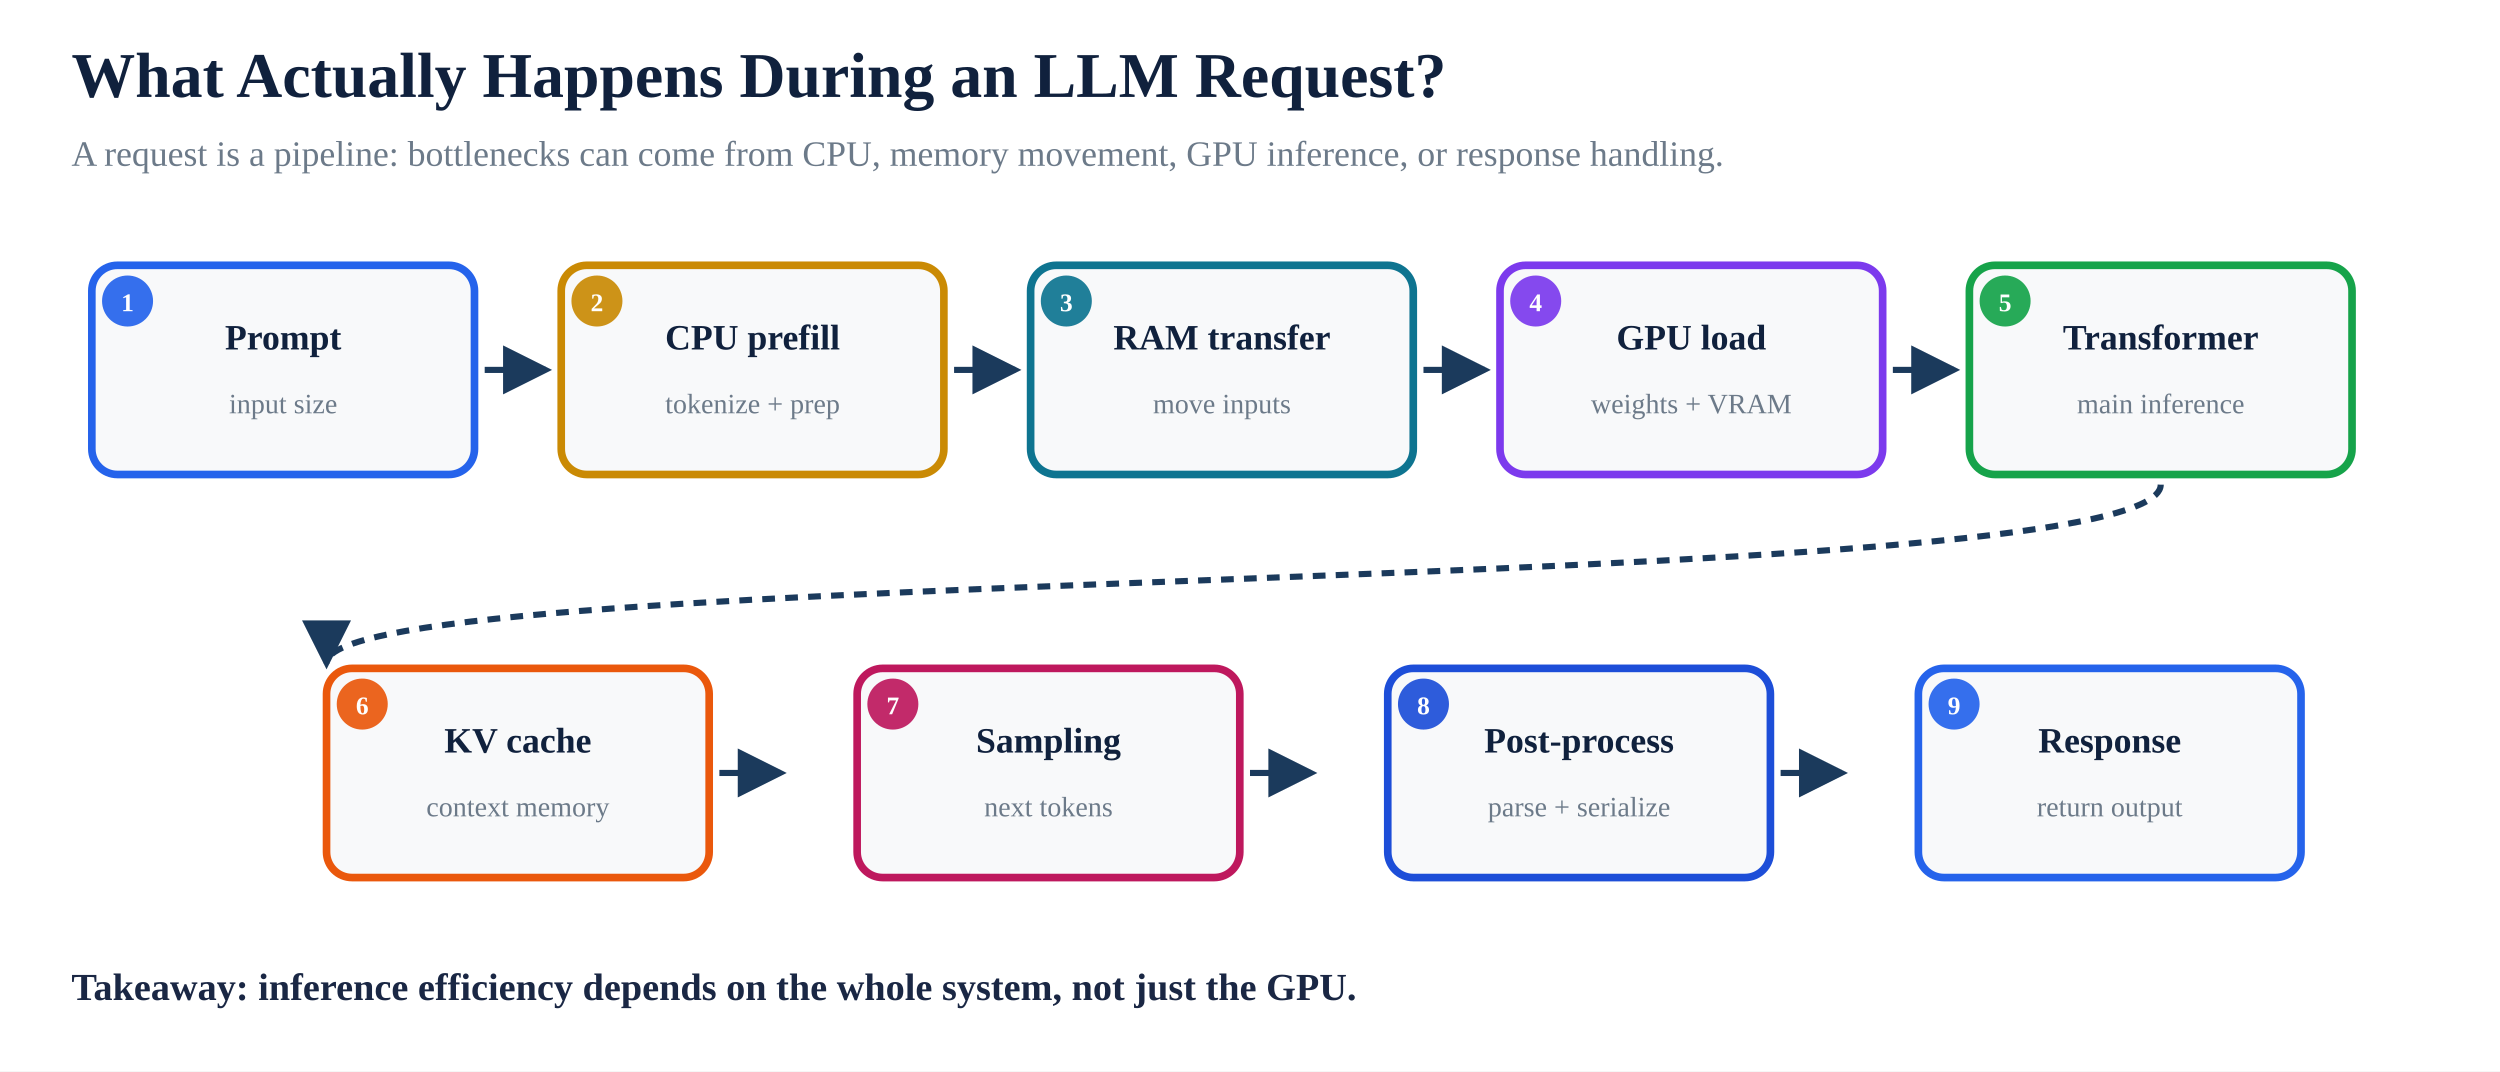
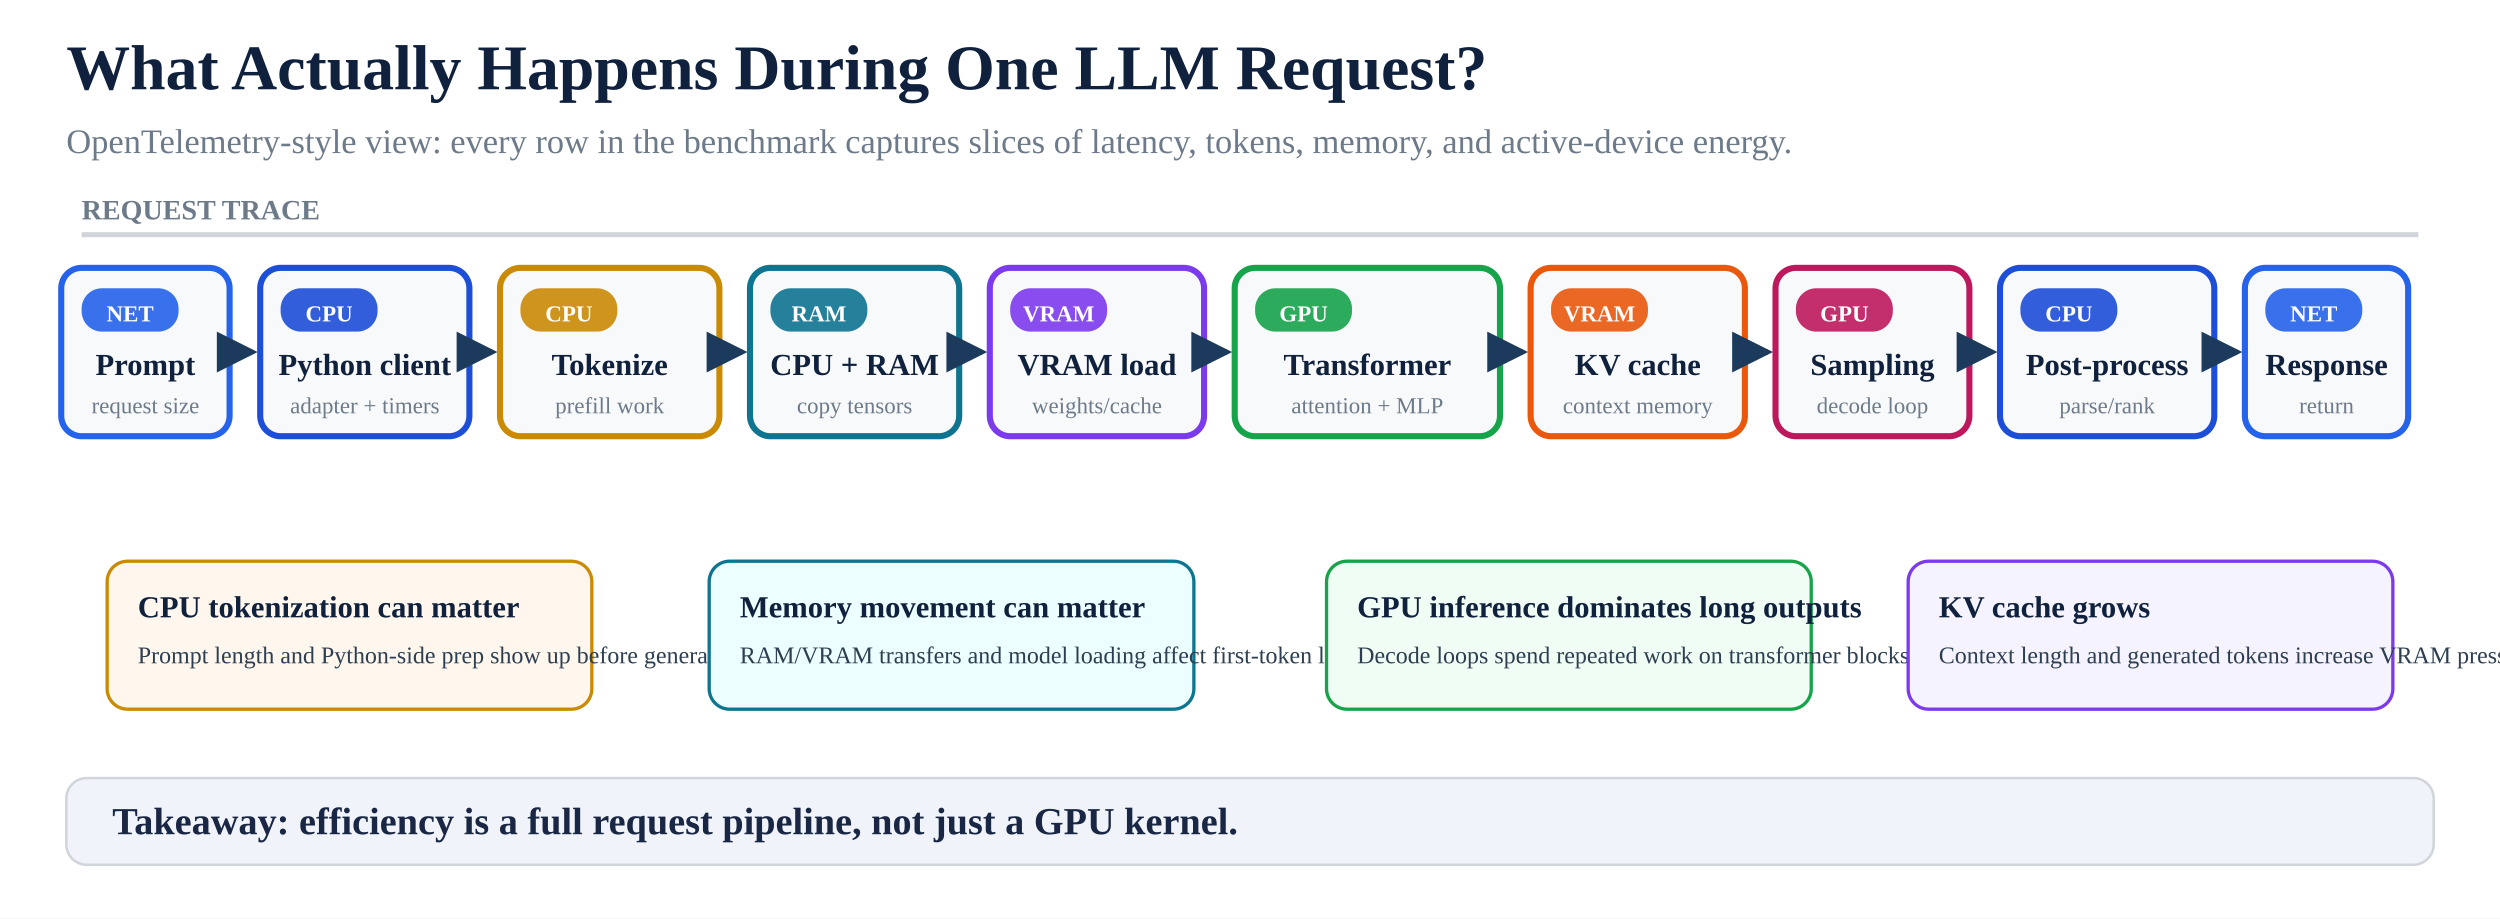
- <svg xmlns="http://www.w3.org/2000/svg" viewBox="0 0 980 420">
-   <rect width="980" height="420" fill="#ffffff" />
-   <text x="28" y="38" fill="#10213d" font-size="25" font-weight="800">What Actually Happens During an LLM Request?</text>
-   <text x="28" y="65" fill="#6c7a89" font-size="14">A request is a pipeline: bottlenecks can come from CPU, memory movement, GPU inference, or response handling.</text>
+ <svg xmlns="http://www.w3.org/2000/svg" viewBox="0 0 980 360">
+   <rect width="980" height="360" fill="#ffffff" />
+   <text x="26" y="35" fill="#10213d" font-size="25" font-weight="800">What Actually Happens During One LLM Request?</text>
+   <text x="26" y="60" fill="#6c7a89" font-size="13.5">OpenTelemetry-style view: every row in the benchmark captures slices of latency, tokens, memory, and active-device energy.</text>
  <defs>
    <marker id="a" markerWidth="8" markerHeight="8" refX="7" refY="4" orient="auto">
      <path d="M0,0 L8,4 L0,8 z" fill="#1b3a5c" />
    </marker>
  </defs>
-   <rect x="36" y="104" width="150" height="82" rx="10" fill="#f8f9fa" stroke="#2563eb" stroke-width="3" />
-   <text x="111.0" y="137" text-anchor="middle" fill="#10213d" font-size="14" font-weight="800">Prompt</text>
-   <text x="111.0" y="162" text-anchor="middle" fill="#6c7a89" font-size="11">input size</text>
-   <circle cx="50" cy="118" r="10" fill="#2563eb" opacity=".92" />
-   <text x="50" y="122" text-anchor="middle" fill="#ffffff" font-size="10" font-weight="800">1</text>
-   <path d="M190 145 H214" stroke="#1b3a5c" stroke-width="2.4" marker-end="url(#a)" />
-   <rect x="220" y="104" width="150" height="82" rx="10" fill="#f8f9fa" stroke="#ca8a04" stroke-width="3" />
-   <text x="295.0" y="137" text-anchor="middle" fill="#10213d" font-size="14" font-weight="800">CPU prefill</text>
-   <text x="295.0" y="162" text-anchor="middle" fill="#6c7a89" font-size="11">tokenize + prep</text>
-   <circle cx="234" cy="118" r="10" fill="#ca8a04" opacity=".92" />
-   <text x="234" y="122" text-anchor="middle" fill="#ffffff" font-size="10" font-weight="800">2</text>
-   <path d="M374 145 H398" stroke="#1b3a5c" stroke-width="2.4" marker-end="url(#a)" />
-   <rect x="404" y="104" width="150" height="82" rx="10" fill="#f8f9fa" stroke="#0e7490" stroke-width="3" />
-   <text x="479.0" y="137" text-anchor="middle" fill="#10213d" font-size="14" font-weight="800">RAM transfer</text>
-   <text x="479.0" y="162" text-anchor="middle" fill="#6c7a89" font-size="11">move inputs</text>
-   <circle cx="418" cy="118" r="10" fill="#0e7490" opacity=".92" />
-   <text x="418" y="122" text-anchor="middle" fill="#ffffff" font-size="10" font-weight="800">3</text>
-   <path d="M558 145 H582" stroke="#1b3a5c" stroke-width="2.4" marker-end="url(#a)" />
-   <rect x="588" y="104" width="150" height="82" rx="10" fill="#f8f9fa" stroke="#7c3aed" stroke-width="3" />
-   <text x="663.0" y="137" text-anchor="middle" fill="#10213d" font-size="14" font-weight="800">GPU load</text>
-   <text x="663.0" y="162" text-anchor="middle" fill="#6c7a89" font-size="11">weights + VRAM</text>
-   <circle cx="602" cy="118" r="10" fill="#7c3aed" opacity=".92" />
-   <text x="602" y="122" text-anchor="middle" fill="#ffffff" font-size="10" font-weight="800">4</text>
-   <path d="M742 145 H766" stroke="#1b3a5c" stroke-width="2.4" marker-end="url(#a)" />
-   <rect x="772" y="104" width="150" height="82" rx="10" fill="#f8f9fa" stroke="#16a34a" stroke-width="3" />
-   <text x="847.0" y="137" text-anchor="middle" fill="#10213d" font-size="14" font-weight="800">Transformer</text>
-   <text x="847.0" y="162" text-anchor="middle" fill="#6c7a89" font-size="11">main inference</text>
-   <circle cx="786" cy="118" r="10" fill="#16a34a" opacity=".92" />
-   <text x="786" y="122" text-anchor="middle" fill="#ffffff" font-size="10" font-weight="800">5</text>
-   <path d="M847 190 C847 235, 128 220, 128 260" fill="none" stroke="#1b3a5c" stroke-width="2.4" marker-end="url(#a)" stroke-dasharray="5 4" />
-   <rect x="128" y="262" width="150" height="82" rx="10" fill="#f8f9fa" stroke="#ea580c" stroke-width="3" />
-   <text x="203.0" y="295" text-anchor="middle" fill="#10213d" font-size="14" font-weight="800">KV cache</text>
-   <text x="203.0" y="320" text-anchor="middle" fill="#6c7a89" font-size="11">context memory</text>
-   <circle cx="142" cy="276" r="10" fill="#ea580c" opacity=".92" />
-   <text x="142" y="280" text-anchor="middle" fill="#ffffff" font-size="10" font-weight="800">6</text>
-   <path d="M282 303 H306" stroke="#1b3a5c" stroke-width="2.4" marker-end="url(#a)" />
-   <rect x="336" y="262" width="150" height="82" rx="10" fill="#f8f9fa" stroke="#be185d" stroke-width="3" />
-   <text x="411.0" y="295" text-anchor="middle" fill="#10213d" font-size="14" font-weight="800">Sampling</text>
-   <text x="411.0" y="320" text-anchor="middle" fill="#6c7a89" font-size="11">next tokens</text>
-   <circle cx="350" cy="276" r="10" fill="#be185d" opacity=".92" />
-   <text x="350" y="280" text-anchor="middle" fill="#ffffff" font-size="10" font-weight="800">7</text>
-   <path d="M490 303 H514" stroke="#1b3a5c" stroke-width="2.4" marker-end="url(#a)" />
-   <rect x="544" y="262" width="150" height="82" rx="10" fill="#f8f9fa" stroke="#1d4ed8" stroke-width="3" />
-   <text x="619.0" y="295" text-anchor="middle" fill="#10213d" font-size="14" font-weight="800">Post-process</text>
-   <text x="619.0" y="320" text-anchor="middle" fill="#6c7a89" font-size="11">parse + serialize</text>
-   <circle cx="558" cy="276" r="10" fill="#1d4ed8" opacity=".92" />
-   <text x="558" y="280" text-anchor="middle" fill="#ffffff" font-size="10" font-weight="800">8</text>
-   <path d="M698 303 H722" stroke="#1b3a5c" stroke-width="2.4" marker-end="url(#a)" />
-   <rect x="752" y="262" width="150" height="82" rx="10" fill="#f8f9fa" stroke="#2563eb" stroke-width="3" />
-   <text x="827.0" y="295" text-anchor="middle" fill="#10213d" font-size="14" font-weight="800">Response</text>
-   <text x="827.0" y="320" text-anchor="middle" fill="#6c7a89" font-size="11">return output</text>
-   <circle cx="766" cy="276" r="10" fill="#2563eb" opacity=".92" />
-   <text x="766" y="280" text-anchor="middle" fill="#ffffff" font-size="10" font-weight="800">9</text>
-   <text x="28" y="392" fill="#1a2744" font-size="15" font-weight="800">Takeaway: inference efficiency depends on the whole system, not just the GPU.</text>
+   <line x1="32" y1="92" x2="948" y2="92" stroke="#d1d5db" stroke-width="2" />
+   <text x="32" y="86" fill="#6c7a89" font-size="11" font-weight="800">REQUEST TRACE</text>
+   <rect x="24" y="105" width="66" height="66" rx="8" fill="#f8f9fa" stroke="#2563eb" stroke-width="2.4" />
+   <rect x="32" y="113" width="38" height="17" rx="8" fill="#2563eb" opacity=".9" />
+   <text x="51" y="126" text-anchor="middle" fill="#ffffff" font-size="9" font-weight="800">NET</text>
+   <text x="57.0" y="147" text-anchor="middle" fill="#10213d" font-size="12" font-weight="800">Prompt</text>
+   <text x="57.0" y="162" text-anchor="middle" fill="#6c7a89" font-size="9">request size</text>
+   <path d="M93 138 H99" stroke="#1b3a5c" stroke-width="2" marker-end="url(#a)" />
+   <rect x="102" y="105" width="82" height="66" rx="8" fill="#f8f9fa" stroke="#1d4ed8" stroke-width="2.4" />
+   <rect x="110" y="113" width="38" height="17" rx="8" fill="#1d4ed8" opacity=".9" />
+   <text x="129" y="126" text-anchor="middle" fill="#ffffff" font-size="9" font-weight="800">CPU</text>
+   <text x="143.0" y="147" text-anchor="middle" fill="#10213d" font-size="12" font-weight="800">Python client</text>
+   <text x="143.0" y="162" text-anchor="middle" fill="#6c7a89" font-size="9">adapter + timers</text>
+   <path d="M187 138 H193" stroke="#1b3a5c" stroke-width="2" marker-end="url(#a)" />
+   <rect x="196" y="105" width="86" height="66" rx="8" fill="#f8f9fa" stroke="#ca8a04" stroke-width="2.4" />
+   <rect x="204" y="113" width="38" height="17" rx="8" fill="#ca8a04" opacity=".9" />
+   <text x="223" y="126" text-anchor="middle" fill="#ffffff" font-size="9" font-weight="800">CPU</text>
+   <text x="239.0" y="147" text-anchor="middle" fill="#10213d" font-size="12" font-weight="800">Tokenize</text>
+   <text x="239.0" y="162" text-anchor="middle" fill="#6c7a89" font-size="9">prefill work</text>
+   <path d="M285 138 H291" stroke="#1b3a5c" stroke-width="2" marker-end="url(#a)" />
+   <rect x="294" y="105" width="82" height="66" rx="8" fill="#f8f9fa" stroke="#0e7490" stroke-width="2.4" />
+   <rect x="302" y="113" width="38" height="17" rx="8" fill="#0e7490" opacity=".9" />
+   <text x="321" y="126" text-anchor="middle" fill="#ffffff" font-size="9" font-weight="800">RAM</text>
+   <text x="335.0" y="147" text-anchor="middle" fill="#10213d" font-size="12" font-weight="800">CPU + RAM</text>
+   <text x="335.0" y="162" text-anchor="middle" fill="#6c7a89" font-size="9">copy tensors</text>
+   <path d="M379 138 H385" stroke="#1b3a5c" stroke-width="2" marker-end="url(#a)" />
+   <rect x="388" y="105" width="84" height="66" rx="8" fill="#f8f9fa" stroke="#7c3aed" stroke-width="2.4" />
+   <rect x="396" y="113" width="38" height="17" rx="8" fill="#7c3aed" opacity=".9" />
+   <text x="415" y="126" text-anchor="middle" fill="#ffffff" font-size="9" font-weight="800">VRAM</text>
+   <text x="430.0" y="147" text-anchor="middle" fill="#10213d" font-size="12" font-weight="800">VRAM load</text>
+   <text x="430.0" y="162" text-anchor="middle" fill="#6c7a89" font-size="9">weights/cache</text>
+   <path d="M475 138 H481" stroke="#1b3a5c" stroke-width="2" marker-end="url(#a)" />
+   <rect x="484" y="105" width="104" height="66" rx="8" fill="#f8f9fa" stroke="#16a34a" stroke-width="2.4" />
+   <rect x="492" y="113" width="38" height="17" rx="8" fill="#16a34a" opacity=".9" />
+   <text x="511" y="126" text-anchor="middle" fill="#ffffff" font-size="9" font-weight="800">GPU</text>
+   <text x="536.0" y="147" text-anchor="middle" fill="#10213d" font-size="12" font-weight="800">Transformer</text>
+   <text x="536.0" y="162" text-anchor="middle" fill="#6c7a89" font-size="9">attention + MLP</text>
+   <path d="M591 138 H597" stroke="#1b3a5c" stroke-width="2" marker-end="url(#a)" />
+   <rect x="600" y="105" width="84" height="66" rx="8" fill="#f8f9fa" stroke="#ea580c" stroke-width="2.4" />
+   <rect x="608" y="113" width="38" height="17" rx="8" fill="#ea580c" opacity=".9" />
+   <text x="627" y="126" text-anchor="middle" fill="#ffffff" font-size="9" font-weight="800">VRAM</text>
+   <text x="642.0" y="147" text-anchor="middle" fill="#10213d" font-size="12" font-weight="800">KV cache</text>
+   <text x="642.0" y="162" text-anchor="middle" fill="#6c7a89" font-size="9">context memory</text>
+   <path d="M687 138 H693" stroke="#1b3a5c" stroke-width="2" marker-end="url(#a)" />
+   <rect x="696" y="105" width="76" height="66" rx="8" fill="#f8f9fa" stroke="#be185d" stroke-width="2.4" />
+   <rect x="704" y="113" width="38" height="17" rx="8" fill="#be185d" opacity=".9" />
+   <text x="723" y="126" text-anchor="middle" fill="#ffffff" font-size="9" font-weight="800">GPU</text>
+   <text x="734.0" y="147" text-anchor="middle" fill="#10213d" font-size="12" font-weight="800">Sampling</text>
+   <text x="734.0" y="162" text-anchor="middle" fill="#6c7a89" font-size="9">decode loop</text>
+   <path d="M775 138 H781" stroke="#1b3a5c" stroke-width="2" marker-end="url(#a)" />
+   <rect x="784" y="105" width="84" height="66" rx="8" fill="#f8f9fa" stroke="#1d4ed8" stroke-width="2.4" />
+   <rect x="792" y="113" width="38" height="17" rx="8" fill="#1d4ed8" opacity=".9" />
+   <text x="811" y="126" text-anchor="middle" fill="#ffffff" font-size="9" font-weight="800">CPU</text>
+   <text x="826.0" y="147" text-anchor="middle" fill="#10213d" font-size="12" font-weight="800">Post-process</text>
+   <text x="826.0" y="162" text-anchor="middle" fill="#6c7a89" font-size="9">parse/rank</text>
+   <path d="M871 138 H877" stroke="#1b3a5c" stroke-width="2" marker-end="url(#a)" />
+   <rect x="880" y="105" width="64" height="66" rx="8" fill="#f8f9fa" stroke="#2563eb" stroke-width="2.4" />
+   <rect x="888" y="113" width="38" height="17" rx="8" fill="#2563eb" opacity=".9" />
+   <text x="907" y="126" text-anchor="middle" fill="#ffffff" font-size="9" font-weight="800">NET</text>
+   <text x="912.0" y="147" text-anchor="middle" fill="#10213d" font-size="12" font-weight="800">Response</text>
+   <text x="912.0" y="162" text-anchor="middle" fill="#6c7a89" font-size="9">return</text>
+   <rect x="42" y="220" width="190" height="58" rx="8" fill="#fff7ed" stroke="#ca8a04" stroke-width="1.3" />
+   <text x="54" y="242" fill="#10213d" font-size="12" font-weight="800">CPU tokenization can matter</text>
+   <text x="54" y="260" fill="#2c3e50" font-size="9.4">Prompt length and Python-side prep show up before generation.</text>
+   <rect x="278" y="220" width="190" height="58" rx="8" fill="#ecfeff" stroke="#0e7490" stroke-width="1.3" />
+   <text x="290" y="242" fill="#10213d" font-size="12" font-weight="800">Memory movement can matter</text>
+   <text x="290" y="260" fill="#2c3e50" font-size="9.4">RAM/VRAM transfers and model loading affect first-token latency.</text>
+   <rect x="520" y="220" width="190" height="58" rx="8" fill="#f0fdf4" stroke="#16a34a" stroke-width="1.3" />
+   <text x="532" y="242" fill="#10213d" font-size="12" font-weight="800">GPU inference dominates long outputs</text>
+   <text x="532" y="260" fill="#2c3e50" font-size="9.4">Decode loops spend repeated work on transformer blocks.</text>
+   <rect x="748" y="220" width="190" height="58" rx="8" fill="#f5f3ff" stroke="#7c3aed" stroke-width="1.3" />
+   <text x="760" y="242" fill="#10213d" font-size="12" font-weight="800">KV cache grows</text>
+   <text x="760" y="260" fill="#2c3e50" font-size="9.4">Context length and generated tokens increase VRAM pressure.</text>
+   <rect x="26" y="305" width="928" height="34" rx="8" fill="#f0f4fa" stroke="#d1d5db" />
+   <text x="44" y="327" fill="#1a2744" font-size="15" font-weight="800">Takeaway: efficiency is a full request pipeline, not just a GPU kernel.</text>
</svg>
